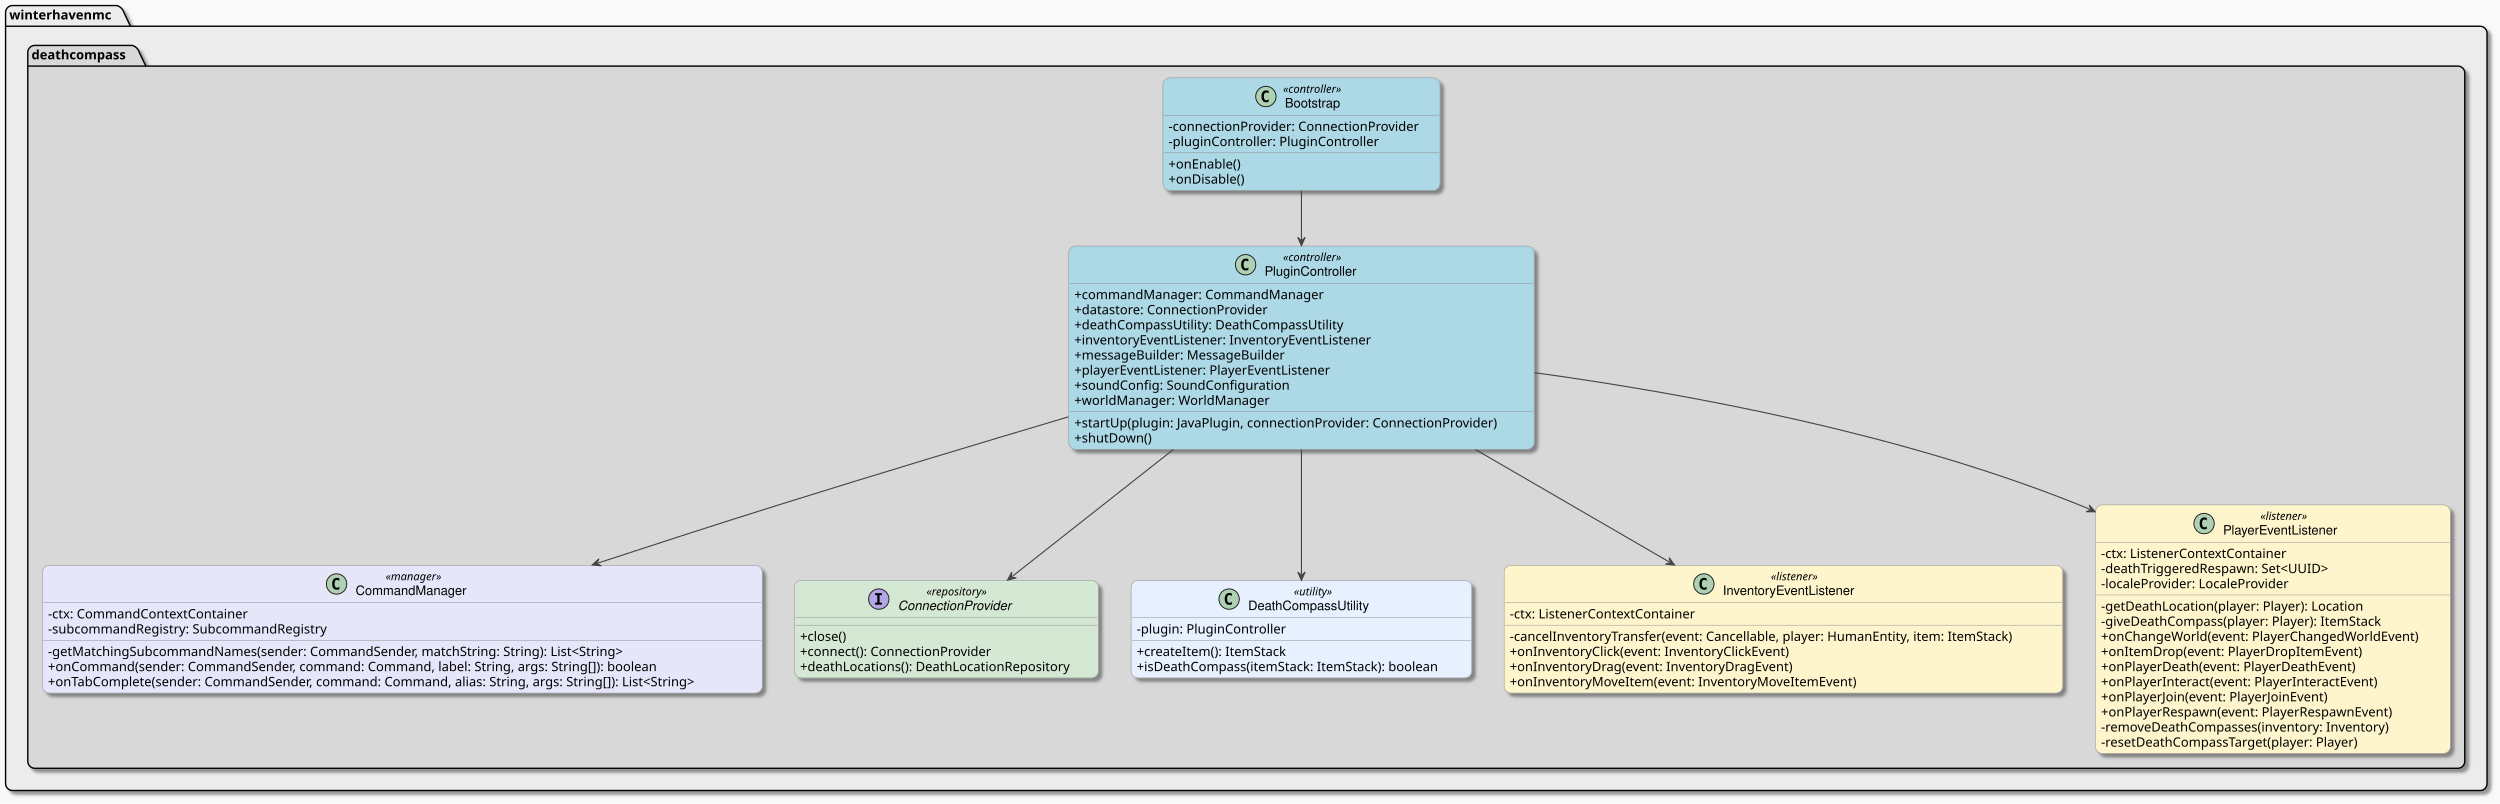
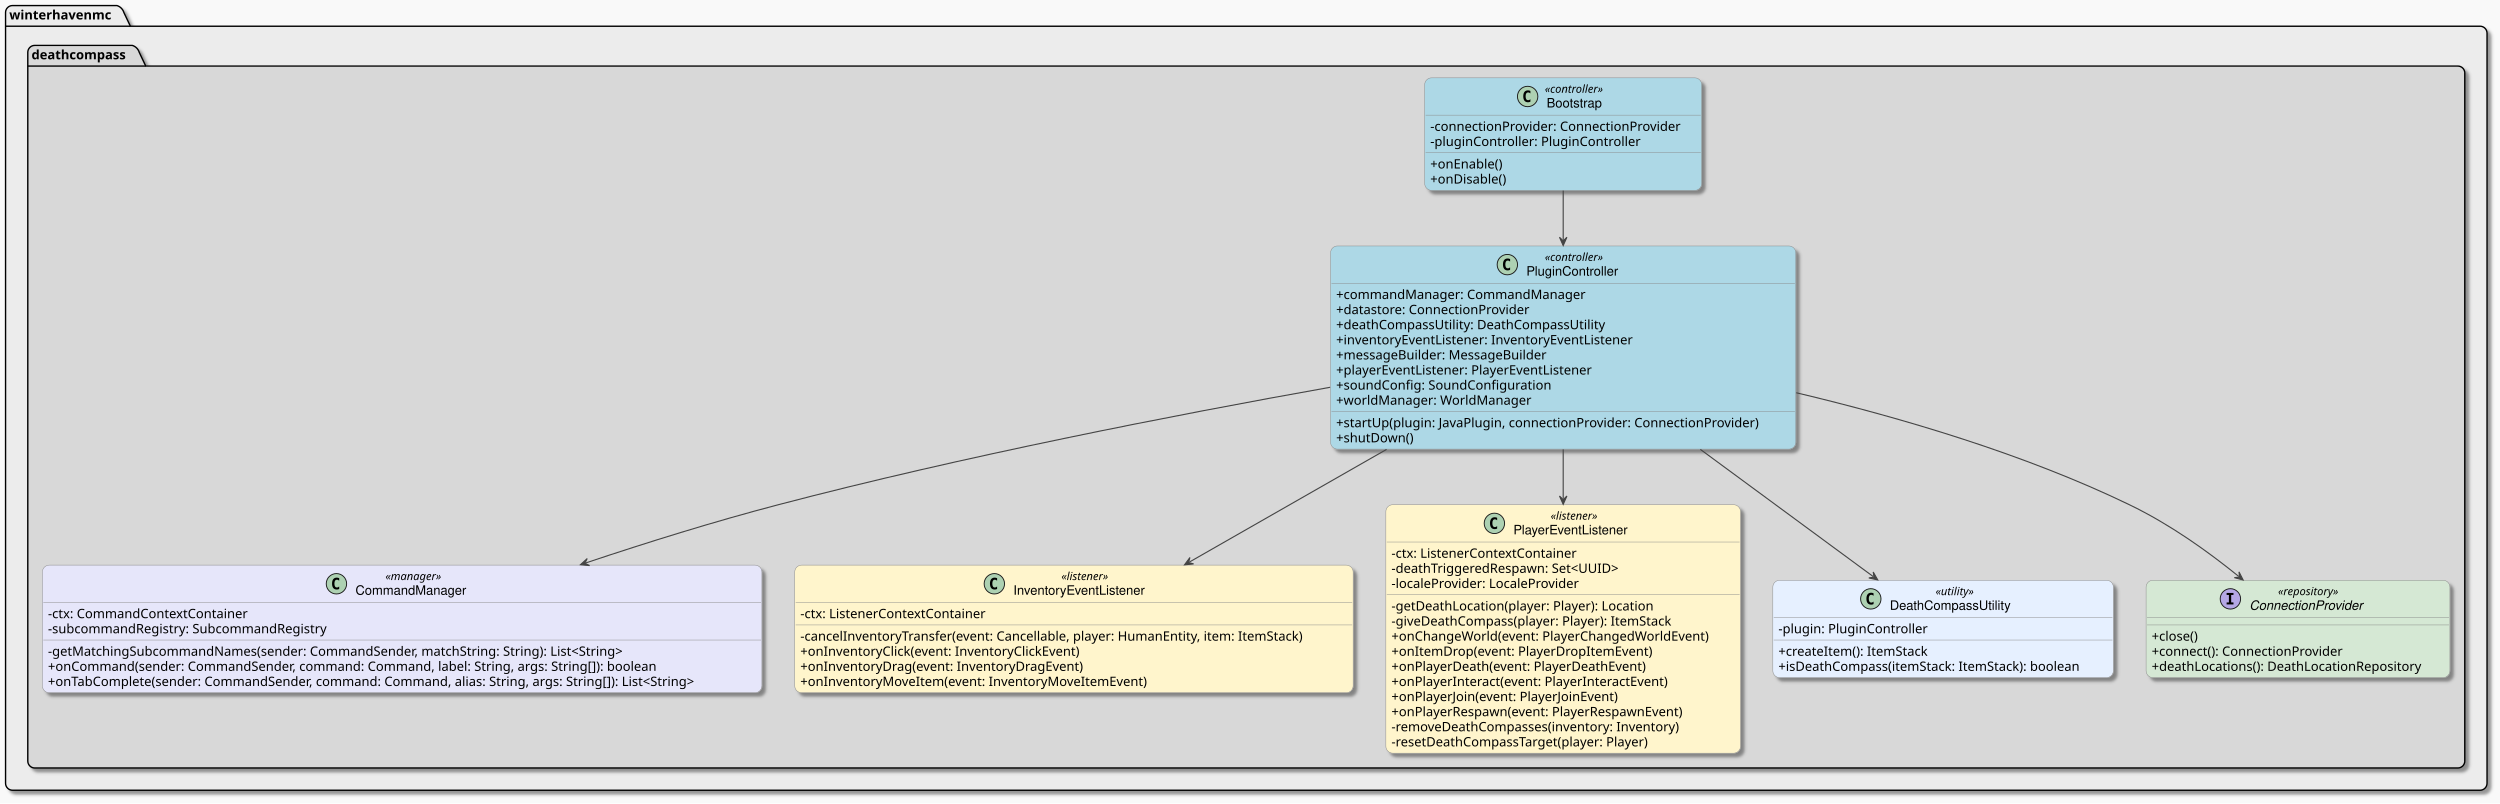
- <svg xmlns="http://www.w3.org/2000/svg" contentStyleType="text/css" data-diagram-type="CLASS" height="867px" preserveAspectRatio="none" style="width:2697px;height:867px;background:#F9F9F9;" version="1.1" viewBox="0 0 2697 867" width="2697px" zoomAndPan="magnify">
+ <svg xmlns="http://www.w3.org/2000/svg" contentStyleType="text/css" data-diagram-type="CLASS" height="867px" preserveAspectRatio="none" style="width:2698px;height:867px;background:#F9F9F9;" version="1.1" viewBox="0 0 2698 867" width="2698px" zoomAndPan="magnify">
  <defs>
-     <filter height="300%" id="fa012c4zbm37" width="300%" x="-1" y="-1">
+     <filter height="300%" id="f1sc9knee2tiqp" width="300%" x="-1" y="-1">
      <feGaussianBlur result="blurOut" stdDeviation="2" />
      <feColorMatrix in="blurOut" result="blurOut2" type="matrix" values="0 0 0 0 0 0 0 0 0 0 0 0 0 0 0 0 0 0 .4 0" />
      <feOffset dx="4" dy="4" in="blurOut2" result="blurOut3" />
      <feBlend in="SourceGraphic" in2="blurOut3" mode="normal" />
    </filter>
  </defs>
  <g>
-     <rect fill="#F9F9F9" height="867" style="stroke:none;stroke-width:1;" width="2697" x="0" y="0" />
+     <rect fill="#F9F9F9" height="867" style="stroke:none;stroke-width:1;" width="2698" x="0" y="0" />
    <g class="cluster" data-entity="winterhavenmc" data-source-line="26" data-uid="ent0002" id="cluster_winterhavenmc">
-       <path d="M13.5,6 L126.18,6 A11.25,11.25 0 0 1 133.68,13.5 L140.68,28.297 L2675.5,28.297 A7.5,7.5 0 0 1 2683,35.797 L2683,845.31 A7.5,7.5 0 0 1 2675.5,852.81 L13.5,852.81 A7.5,7.5 0 0 1 6,845.31 L6,13.5 A7.5,7.5 0 0 1 13.5,6" fill="#ECECEC" filter="url(#fa012c4zbm37)" style="stroke:#000000;stroke-width:1.5;" />
+       <path d="M13.5,6 L126.18,6 A11.25,11.25 0 0 1 133.68,13.5 L140.68,28.297 L2676.5,28.297 A7.5,7.5 0 0 1 2684,35.797 L2684,845.31 A7.5,7.5 0 0 1 2676.5,852.81 L13.5,852.81 A7.5,7.5 0 0 1 6,845.31 L6,13.5 A7.5,7.5 0 0 1 13.5,6" fill="#ECECEC" filter="url(#f1sc9knee2tiqp)" style="stroke:#000000;stroke-width:1.5;" />
      <line style="stroke:#000000;stroke-width:1.5;" x1="6" x2="140.68" y1="28.297" y2="28.297" />
      <text fill="#000000" font-family="sans-serif" font-size="14" font-weight="bold" lengthAdjust="spacing" textLength="121.68" x="10" y="20.995">winterhavenmc</text>
    </g>
    <g class="cluster" data-entity="deathcompass" data-source-line="27" data-uid="ent0003" id="cluster_deathcompass">
-       <path d="M37.5,49 L142.763,49 A11.25,11.25 0 0 1 150.263,56.5 L157.263,71.297 L2651.5,71.297 A7.5,7.5 0 0 1 2659,78.797 L2659,821.31 A7.5,7.5 0 0 1 2651.5,828.81 L37.5,828.81 A7.5,7.5 0 0 1 30,821.31 L30,56.5 A7.5,7.5 0 0 1 37.5,49" fill="#D8D8D8" filter="url(#fa012c4zbm37)" style="stroke:#000000;stroke-width:1.5;" />
+       <path d="M37.5,49 L142.763,49 A11.25,11.25 0 0 1 150.263,56.5 L157.263,71.297 L2652.5,71.297 A7.5,7.5 0 0 1 2660,78.797 L2660,821.31 A7.5,7.5 0 0 1 2652.5,828.81 L37.5,828.81 A7.5,7.5 0 0 1 30,821.31 L30,56.5 A7.5,7.5 0 0 1 37.5,49" fill="#D8D8D8" filter="url(#f1sc9knee2tiqp)" style="stroke:#000000;stroke-width:1.5;" />
      <line style="stroke:#000000;stroke-width:1.5;" x1="30" x2="157.263" y1="71.297" y2="71.297" />
      <text fill="#000000" font-family="sans-serif" font-size="14" font-weight="bold" lengthAdjust="spacing" textLength="114.263" x="34" y="63.995">deathcompass</text>
    </g>
    <g class="entity" data-entity="Bootstrap" data-source-line="30" data-uid="ent0004" id="entity_Bootstrap">
-       <rect fill="#ADD8E6" filter="url(#fa012c4zbm37)" height="121.453" rx="7.5" ry="7.5" style="stroke:#888888;stroke-width:0.5;" width="298.959" x="1254.52" y="84" />
-       <ellipse cx="1365.635" cy="104.133" fill="#ADD1B2" rx="11" ry="11" style="stroke:#181818;stroke-width:1;" />
-       <path d="M1368.603,109.773 Q1368.025,110.07 1367.385,110.211 Q1366.744,110.367 1366.041,110.367 Q1363.541,110.367 1362.213,108.727 Q1360.9,107.07 1360.9,103.945 Q1360.9,100.82 1362.213,99.164 Q1363.541,97.508 1366.041,97.508 Q1366.744,97.508 1367.385,97.664 Q1368.041,97.82 1368.603,98.117 L1368.603,100.836 Q1367.978,100.258 1367.385,99.992 Q1366.791,99.711 1366.166,99.711 Q1364.822,99.711 1364.135,100.789 Q1363.447,101.852 1363.447,103.945 Q1363.447,106.039 1364.135,107.117 Q1364.822,108.18 1366.166,108.18 Q1366.791,108.18 1367.385,107.914 Q1367.978,107.633 1368.603,107.055 L1368.603,109.773 Z " fill="#000000" />
-       <text fill="#000000" font-family="sans-serif" font-size="12" font-style="italic" lengthAdjust="spacing" textLength="72.193" x="1384.153" y="100.139">«controller»</text>
-       <text fill="#000000" font-family="'Helvetica'" font-size="14" lengthAdjust="spacing" textLength="68.23" x="1386.135" y="115.964">Bootstrap</text>
-       <line style="stroke:#888888;stroke-width:0.5;" x1="1255.52" x2="1552.479" y1="124.266" y2="124.266" />
-       <text fill="#000000" font-family="sans-serif" font-size="14" lengthAdjust="spacing" textLength="286.959" x="1260.52" y="141.261">-connectionProvider: ConnectionProvider</text>
-       <text fill="#000000" font-family="sans-serif" font-size="14" lengthAdjust="spacing" textLength="238.718" x="1260.52" y="157.558">-pluginController: PluginController</text>
-       <line style="stroke:#888888;stroke-width:0.5;" x1="1255.52" x2="1552.479" y1="164.859" y2="164.859" />
-       <text fill="#000000" font-family="sans-serif" font-size="14" lengthAdjust="spacing" textLength="87.78" x="1260.52" y="181.855">+onEnable()</text>
-       <text fill="#000000" font-family="sans-serif" font-size="14" lengthAdjust="spacing" textLength="92.025" x="1260.52" y="198.151">+onDisable()</text>
+       <rect fill="#ADD8E6" filter="url(#f1sc9knee2tiqp)" height="121.453" rx="7.5" ry="7.5" style="stroke:#888888;stroke-width:0.5;" width="298.959" x="1537.52" y="84" />
+       <ellipse cx="1648.635" cy="104.133" fill="#ADD1B2" rx="11" ry="11" style="stroke:#181818;stroke-width:1;" />
+       <path d="M1651.603,109.773 Q1651.025,110.07 1650.385,110.211 Q1649.744,110.367 1649.041,110.367 Q1646.541,110.367 1645.213,108.727 Q1643.9,107.07 1643.9,103.945 Q1643.9,100.82 1645.213,99.164 Q1646.541,97.508 1649.041,97.508 Q1649.744,97.508 1650.385,97.664 Q1651.041,97.82 1651.603,98.117 L1651.603,100.836 Q1650.978,100.258 1650.385,99.992 Q1649.791,99.711 1649.166,99.711 Q1647.822,99.711 1647.135,100.789 Q1646.447,101.852 1646.447,103.945 Q1646.447,106.039 1647.135,107.117 Q1647.822,108.18 1649.166,108.18 Q1649.791,108.18 1650.385,107.914 Q1650.978,107.633 1651.603,107.055 L1651.603,109.773 Z " fill="#000000" />
+       <text fill="#000000" font-family="sans-serif" font-size="12" font-style="italic" lengthAdjust="spacing" textLength="72.193" x="1667.153" y="100.139">«controller»</text>
+       <text fill="#000000" font-family="'Helvetica'" font-size="14" lengthAdjust="spacing" textLength="68.23" x="1669.135" y="115.964">Bootstrap</text>
+       <line style="stroke:#888888;stroke-width:0.5;" x1="1538.52" x2="1835.479" y1="124.266" y2="124.266" />
+       <text fill="#000000" font-family="sans-serif" font-size="14" lengthAdjust="spacing" textLength="286.959" x="1543.52" y="141.261">-connectionProvider: ConnectionProvider</text>
+       <text fill="#000000" font-family="sans-serif" font-size="14" lengthAdjust="spacing" textLength="238.718" x="1543.52" y="157.558">-pluginController: PluginController</text>
+       <line style="stroke:#888888;stroke-width:0.5;" x1="1538.52" x2="1835.479" y1="164.859" y2="164.859" />
+       <text fill="#000000" font-family="sans-serif" font-size="14" lengthAdjust="spacing" textLength="87.78" x="1543.52" y="181.855">+onEnable()</text>
+       <text fill="#000000" font-family="sans-serif" font-size="14" lengthAdjust="spacing" textLength="92.025" x="1543.52" y="198.151">+onDisable()</text>
    </g>
    <g class="entity" data-entity="PluginController" data-source-line="37" data-uid="ent0005" id="entity_PluginController">
-       <rect fill="#ADD8E6" filter="url(#fa012c4zbm37)" height="219.234" rx="7.5" ry="7.5" style="stroke:#888888;stroke-width:0.5;" width="502.096" x="1152.95" y="265.45" />
-       <ellipse cx="1343.734" cy="285.583" fill="#ADD1B2" rx="11" ry="11" style="stroke:#181818;stroke-width:1;" />
-       <path d="M1346.703,291.223 Q1346.125,291.52 1345.484,291.661 Q1344.844,291.817 1344.14,291.817 Q1341.64,291.817 1340.312,290.177 Q1339,288.52 1339,285.395 Q1339,282.27 1340.312,280.614 Q1341.64,278.958 1344.14,278.958 Q1344.844,278.958 1345.484,279.114 Q1346.14,279.27 1346.703,279.567 L1346.703,282.286 Q1346.078,281.708 1345.484,281.442 Q1344.89,281.161 1344.265,281.161 Q1342.922,281.161 1342.234,282.239 Q1341.547,283.302 1341.547,285.395 Q1341.547,287.489 1342.234,288.567 Q1342.922,289.63 1344.265,289.63 Q1344.89,289.63 1345.484,289.364 Q1346.078,289.083 1346.703,288.505 L1346.703,291.223 Z " fill="#000000" />
-       <text fill="#000000" font-family="sans-serif" font-size="12" font-style="italic" lengthAdjust="spacing" textLength="72.193" x="1384.151" y="281.589">«controller»</text>
-       <text fill="#000000" font-family="'Helvetica'" font-size="14" lengthAdjust="spacing" textLength="112.027" x="1364.234" y="297.414">PluginController</text>
-       <line style="stroke:#888888;stroke-width:0.5;" x1="1153.95" x2="1654.046" y1="305.716" y2="305.716" />
-       <text fill="#000000" font-family="sans-serif" font-size="14" lengthAdjust="spacing" textLength="285.462" x="1158.95" y="322.711">+commandManager: CommandManager</text>
-       <text fill="#000000" font-family="sans-serif" font-size="14" lengthAdjust="spacing" textLength="225.559" x="1158.95" y="339.008">+datastore: ConnectionProvider</text>
-       <text fill="#000000" font-family="sans-serif" font-size="14" lengthAdjust="spacing" textLength="314.098" x="1158.95" y="355.305">+deathCompassUtility: DeathCompassUtility</text>
-       <text fill="#000000" font-family="sans-serif" font-size="14" lengthAdjust="spacing" textLength="347.266" x="1158.95" y="371.601">+inventoryEventListener: InventoryEventListener</text>
-       <text fill="#000000" font-family="sans-serif" font-size="14" lengthAdjust="spacing" textLength="244.2" x="1158.95" y="387.898">+messageBuilder: MessageBuilder</text>
-       <text fill="#000000" font-family="sans-serif" font-size="14" lengthAdjust="spacing" textLength="301.342" x="1158.95" y="404.195">+playerEventListener: PlayerEventListener</text>
-       <text fill="#000000" font-family="sans-serif" font-size="14" lengthAdjust="spacing" textLength="247.338" x="1158.95" y="420.492">+soundConfig: SoundConfiguration</text>
-       <text fill="#000000" font-family="sans-serif" font-size="14" lengthAdjust="spacing" textLength="223.118" x="1158.95" y="436.789">+worldManager: WorldManager</text>
-       <line style="stroke:#888888;stroke-width:0.5;" x1="1153.95" x2="1654.046" y1="444.091" y2="444.091" />
-       <text fill="#000000" font-family="sans-serif" font-size="14" lengthAdjust="spacing" textLength="490.096" x="1158.95" y="461.086">+startUp(plugin: JavaPlugin, connectionProvider: ConnectionProvider)</text>
-       <text fill="#000000" font-family="sans-serif" font-size="14" lengthAdjust="spacing" textLength="92.853" x="1158.95" y="477.383">+shutDown()</text>
+       <rect fill="#ADD8E6" filter="url(#f1sc9knee2tiqp)" height="219.234" rx="7.5" ry="7.5" style="stroke:#888888;stroke-width:0.5;" width="502.096" x="1435.95" y="265.45" />
+       <ellipse cx="1626.734" cy="285.583" fill="#ADD1B2" rx="11" ry="11" style="stroke:#181818;stroke-width:1;" />
+       <path d="M1629.703,291.223 Q1629.125,291.52 1628.484,291.661 Q1627.844,291.817 1627.14,291.817 Q1624.64,291.817 1623.312,290.177 Q1622,288.52 1622,285.395 Q1622,282.27 1623.312,280.614 Q1624.64,278.958 1627.14,278.958 Q1627.844,278.958 1628.484,279.114 Q1629.14,279.27 1629.703,279.567 L1629.703,282.286 Q1629.078,281.708 1628.484,281.442 Q1627.89,281.161 1627.265,281.161 Q1625.922,281.161 1625.234,282.239 Q1624.547,283.302 1624.547,285.395 Q1624.547,287.489 1625.234,288.567 Q1625.922,289.63 1627.265,289.63 Q1627.89,289.63 1628.484,289.364 Q1629.078,289.083 1629.703,288.505 L1629.703,291.223 Z " fill="#000000" />
+       <text fill="#000000" font-family="sans-serif" font-size="12" font-style="italic" lengthAdjust="spacing" textLength="72.193" x="1667.151" y="281.589">«controller»</text>
+       <text fill="#000000" font-family="'Helvetica'" font-size="14" lengthAdjust="spacing" textLength="112.027" x="1647.234" y="297.414">PluginController</text>
+       <line style="stroke:#888888;stroke-width:0.5;" x1="1436.95" x2="1937.046" y1="305.716" y2="305.716" />
+       <text fill="#000000" font-family="sans-serif" font-size="14" lengthAdjust="spacing" textLength="285.462" x="1441.95" y="322.711">+commandManager: CommandManager</text>
+       <text fill="#000000" font-family="sans-serif" font-size="14" lengthAdjust="spacing" textLength="225.559" x="1441.95" y="339.008">+datastore: ConnectionProvider</text>
+       <text fill="#000000" font-family="sans-serif" font-size="14" lengthAdjust="spacing" textLength="314.098" x="1441.95" y="355.305">+deathCompassUtility: DeathCompassUtility</text>
+       <text fill="#000000" font-family="sans-serif" font-size="14" lengthAdjust="spacing" textLength="347.266" x="1441.95" y="371.601">+inventoryEventListener: InventoryEventListener</text>
+       <text fill="#000000" font-family="sans-serif" font-size="14" lengthAdjust="spacing" textLength="244.2" x="1441.95" y="387.898">+messageBuilder: MessageBuilder</text>
+       <text fill="#000000" font-family="sans-serif" font-size="14" lengthAdjust="spacing" textLength="301.342" x="1441.95" y="404.195">+playerEventListener: PlayerEventListener</text>
+       <text fill="#000000" font-family="sans-serif" font-size="14" lengthAdjust="spacing" textLength="247.338" x="1441.95" y="420.492">+soundConfig: SoundConfiguration</text>
+       <text fill="#000000" font-family="sans-serif" font-size="14" lengthAdjust="spacing" textLength="223.118" x="1441.95" y="436.789">+worldManager: WorldManager</text>
+       <line style="stroke:#888888;stroke-width:0.5;" x1="1436.95" x2="1937.046" y1="444.091" y2="444.091" />
+       <text fill="#000000" font-family="sans-serif" font-size="14" lengthAdjust="spacing" textLength="490.096" x="1441.95" y="461.086">+startUp(plugin: JavaPlugin, connectionProvider: ConnectionProvider)</text>
+       <text fill="#000000" font-family="sans-serif" font-size="14" lengthAdjust="spacing" textLength="92.853" x="1441.95" y="477.383">+shutDown()</text>
    </g>
    <g class="entity" data-entity="CommandManager" data-source-line="51" data-uid="ent0006" id="entity_CommandManager">
-       <rect fill="#E6E6FA" filter="url(#fa012c4zbm37)" height="137.75" rx="7.5" ry="7.5" style="stroke:#888888;stroke-width:0.5;" width="776.518" x="45.74" y="609.87" />
+       <rect fill="#E6E6FA" filter="url(#f1sc9knee2tiqp)" height="137.75" rx="7.5" ry="7.5" style="stroke:#888888;stroke-width:0.5;" width="776.518" x="45.74" y="609.87" />
      <ellipse cx="363.088" cy="630.003" fill="#ADD1B2" rx="11" ry="11" style="stroke:#181818;stroke-width:1;" />
      <path d="M366.057,635.643 Q365.479,635.94 364.838,636.081 Q364.197,636.237 363.494,636.237 Q360.994,636.237 359.666,634.597 Q358.354,632.94 358.354,629.815 Q358.354,626.69 359.666,625.034 Q360.994,623.378 363.494,623.378 Q364.197,623.378 364.838,623.534 Q365.494,623.69 366.057,623.987 L366.057,626.706 Q365.432,626.128 364.838,625.862 Q364.244,625.581 363.619,625.581 Q362.276,625.581 361.588,626.659 Q360.901,627.722 360.901,629.815 Q360.901,631.909 361.588,632.987 Q362.276,634.05 363.619,634.05 Q364.244,634.05 364.838,633.784 Q365.432,633.503 366.057,632.925 L366.057,635.643 Z " fill="#000000" />
      <text fill="#000000" font-family="sans-serif" font-size="12" font-style="italic" lengthAdjust="spacing" textLength="68.619" x="415.939" y="626.009">«manager»</text>
      <text fill="#000000" font-family="'Helvetica'" font-size="14" lengthAdjust="spacing" textLength="133.321" x="383.588" y="641.834">CommandManager</text>
      <line style="stroke:#888888;stroke-width:0.5;" x1="46.74" x2="821.258" y1="650.136" y2="650.136" />
      <text fill="#000000" font-family="sans-serif" font-size="14" lengthAdjust="spacing" textLength="231.15" x="51.74" y="667.131">-ctx: CommandContextContainer</text>
      <text fill="#000000" font-family="sans-serif" font-size="14" lengthAdjust="spacing" textLength="321.556" x="51.74" y="683.428">-subcommandRegistry: SubcommandRegistry</text>
      <line style="stroke:#888888;stroke-width:0.5;" x1="46.74" x2="821.258" y1="690.729" y2="690.729" />
      <text fill="#000000" font-family="sans-serif" font-size="14" lengthAdjust="spacing" textLength="672.027" x="51.74" y="707.725">-getMatchingSubcommandNames(sender: CommandSender, matchString: String): List&lt;String&gt;</text>
      <text fill="#000000" font-family="sans-serif" font-size="14" lengthAdjust="spacing" textLength="710.869" x="51.74" y="724.021">+onCommand(sender: CommandSender, command: Command, label: String, args: String[]): boolean</text>
      <text fill="#000000" font-family="sans-serif" font-size="14" lengthAdjust="spacing" textLength="764.518" x="51.74" y="740.318">+onTabComplete(sender: CommandSender, command: Command, alias: String, args: String[]): List&lt;String&gt;</text>
    </g>
-     <g class="entity" data-entity="ConnectionProvider" data-source-line="60" data-uid="ent0007" id="entity_ConnectionProvider">
-       <rect fill="#D5E8D4" filter="url(#fa012c4zbm37)" height="105.156" rx="7.5" ry="7.5" style="stroke:#888888;stroke-width:0.5;" width="327.882" x="857.06" y="626.17" />
-       <ellipse cx="948.046" cy="646.303" fill="#B4A7E5" rx="11" ry="11" style="stroke:#181818;stroke-width:1;" />
-       <path d="M943.968,642.068 L943.968,639.912 L951.359,639.912 L951.359,642.068 L948.89,642.068 L948.89,650.147 L951.359,650.147 L951.359,652.303 L943.968,652.303 L943.968,650.147 L946.437,650.147 L946.437,642.068 L943.968,642.068 Z " fill="#000000" />
-       <text fill="#000000" font-family="sans-serif" font-size="12" font-style="italic" lengthAdjust="spacing" textLength="75.627" x="999.437" y="642.309">«repository»</text>
-       <text fill="#000000" font-family="'Helvetica'" font-size="14" font-style="italic" lengthAdjust="spacing" textLength="137.409" x="968.546" y="658.134">ConnectionProvider</text>
-       <line style="stroke:#888888;stroke-width:0.5;" x1="858.06" x2="1183.942" y1="666.436" y2="666.436" />
-       <line style="stroke:#888888;stroke-width:0.5;" x1="858.06" x2="1183.942" y1="674.436" y2="674.436" />
-       <text fill="#000000" font-family="sans-serif" font-size="14" lengthAdjust="spacing" textLength="58.714" x="863.06" y="691.431">+close()</text>
-       <text fill="#000000" font-family="sans-serif" font-size="14" lengthAdjust="spacing" textLength="225.039" x="863.06" y="707.728">+connect(): ConnectionProvider</text>
-       <text fill="#000000" font-family="sans-serif" font-size="14" lengthAdjust="spacing" textLength="315.882" x="863.06" y="724.024">+deathLocations(): DeathLocationRepository</text>
+     <g class="entity" data-entity="InventoryEventListener" data-source-line="60" data-uid="ent0007" id="entity_InventoryEventListener">
+       <rect fill="#FFF5CC" filter="url(#f1sc9knee2tiqp)" height="137.75" rx="7.5" ry="7.5" style="stroke:#888888;stroke-width:0.5;" width="602.639" x="857.68" y="609.87" />
+       <ellipse cx="1073.098" cy="630.003" fill="#ADD1B2" rx="11" ry="11" style="stroke:#181818;stroke-width:1;" />
+       <path d="M1076.066,635.643 Q1075.488,635.94 1074.848,636.081 Q1074.207,636.237 1073.504,636.237 Q1071.004,636.237 1069.676,634.597 Q1068.363,632.94 1068.363,629.815 Q1068.363,626.69 1069.676,625.034 Q1071.004,623.378 1073.504,623.378 Q1074.207,623.378 1074.848,623.534 Q1075.504,623.69 1076.066,623.987 L1076.066,626.706 Q1075.441,626.128 1074.848,625.862 Q1074.254,625.581 1073.629,625.581 Q1072.285,625.581 1071.598,626.659 Q1070.91,627.722 1070.91,629.815 Q1070.91,631.909 1071.598,632.987 Q1072.285,634.05 1073.629,634.05 Q1074.254,634.05 1074.848,633.784 Q1075.441,633.503 1076.066,632.925 L1076.066,635.643 Z " fill="#000000" />
+       <text fill="#000000" font-family="sans-serif" font-size="12" font-style="italic" lengthAdjust="spacing" textLength="59.613" x="1145.443" y="626.009">«listener»</text>
+       <text fill="#000000" font-family="'Helvetica'" font-size="14" lengthAdjust="spacing" textLength="163.304" x="1093.598" y="641.834">InventoryEventListener</text>
+       <line style="stroke:#888888;stroke-width:0.5;" x1="858.68" x2="1459.319" y1="650.136" y2="650.136" />
+       <text fill="#000000" font-family="sans-serif" font-size="14" lengthAdjust="spacing" textLength="215.523" x="863.68" y="667.131">-ctx: ListenerContextContainer</text>
+       <line style="stroke:#888888;stroke-width:0.5;" x1="858.68" x2="1459.319" y1="674.433" y2="674.433" />
+       <text fill="#000000" font-family="sans-serif" font-size="14" lengthAdjust="spacing" textLength="590.639" x="863.68" y="691.428">-cancelInventoryTransfer(event: Cancellable, player: HumanEntity, item: ItemStack)</text>
+       <text fill="#000000" font-family="sans-serif" font-size="14" lengthAdjust="spacing" textLength="329.697" x="863.68" y="707.725">+onInventoryClick(event: InventoryClickEvent)</text>
+       <text fill="#000000" font-family="sans-serif" font-size="14" lengthAdjust="spacing" textLength="330.982" x="863.68" y="724.021">+onInventoryDrag(event: InventoryDragEvent)</text>
+       <text fill="#000000" font-family="sans-serif" font-size="14" lengthAdjust="spacing" textLength="401.803" x="863.68" y="740.318">+onInventoryMoveItem(event: InventoryMoveItemEvent)</text>
    </g>
-     <g class="entity" data-entity="DeathCompassUtility" data-source-line="67" data-uid="ent0008" id="entity_DeathCompassUtility">
-       <rect fill="#E6F0FF" filter="url(#fa012c4zbm37)" height="105.156" rx="7.5" ry="7.5" style="stroke:#888888;stroke-width:0.5;" width="367.53" x="1220.23" y="626.17" />
-       <ellipse cx="1325.972" cy="646.303" fill="#ADD1B2" rx="11" ry="11" style="stroke:#181818;stroke-width:1;" />
-       <path d="M1328.94,651.943 Q1328.362,652.24 1327.722,652.381 Q1327.081,652.537 1326.378,652.537 Q1323.878,652.537 1322.55,650.897 Q1321.237,649.24 1321.237,646.115 Q1321.237,642.99 1322.55,641.334 Q1323.878,639.678 1326.378,639.678 Q1327.081,639.678 1327.722,639.834 Q1328.378,639.99 1328.94,640.287 L1328.94,643.006 Q1328.315,642.428 1327.722,642.162 Q1327.128,641.881 1326.503,641.881 Q1325.159,641.881 1324.472,642.959 Q1323.784,644.022 1323.784,646.115 Q1323.784,648.209 1324.472,649.287 Q1325.159,650.35 1326.503,650.35 Q1327.128,650.35 1327.722,650.084 Q1328.315,649.803 1328.94,649.225 L1328.94,651.943 Z " fill="#000000" />
-       <text fill="#000000" font-family="sans-serif" font-size="12" font-style="italic" lengthAdjust="spacing" textLength="48.803" x="1395.844" y="642.309">«utility»</text>
-       <text fill="#000000" font-family="'Helvetica'" font-size="14" lengthAdjust="spacing" textLength="147.547" x="1346.472" y="658.134">DeathCompassUtility</text>
-       <line style="stroke:#888888;stroke-width:0.5;" x1="1221.23" x2="1586.76" y1="666.436" y2="666.436" />
-       <text fill="#000000" font-family="sans-serif" font-size="14" lengthAdjust="spacing" textLength="169.545" x="1226.23" y="683.431">-plugin: PluginController</text>
-       <line style="stroke:#888888;stroke-width:0.5;" x1="1221.23" x2="1586.76" y1="690.732" y2="690.732" />
-       <text fill="#000000" font-family="sans-serif" font-size="14" lengthAdjust="spacing" textLength="179.067" x="1226.23" y="707.728">+createItem(): ItemStack</text>
-       <text fill="#000000" font-family="sans-serif" font-size="14" lengthAdjust="spacing" textLength="355.53" x="1226.23" y="724.024">+isDeathCompass(itemStack: ItemStack): boolean</text>
+     <g class="entity" data-entity="PlayerEventListener" data-source-line="68" data-uid="ent0008" id="entity_PlayerEventListener">
+       <rect fill="#FFF5CC" filter="url(#f1sc9knee2tiqp)" height="268.125" rx="7.5" ry="7.5" style="stroke:#888888;stroke-width:0.5;" width="382.774" x="1495.61" y="544.69" />
+       <ellipse cx="1612.747" cy="564.823" fill="#ADD1B2" rx="11" ry="11" style="stroke:#181818;stroke-width:1;" />
+       <path d="M1615.716,570.463 Q1615.138,570.76 1614.497,570.901 Q1613.857,571.057 1613.153,571.057 Q1610.653,571.057 1609.325,569.417 Q1608.013,567.76 1608.013,564.635 Q1608.013,561.51 1609.325,559.854 Q1610.653,558.198 1613.153,558.198 Q1613.857,558.198 1614.497,558.354 Q1615.153,558.51 1615.716,558.807 L1615.716,561.526 Q1615.091,560.948 1614.497,560.682 Q1613.903,560.401 1613.278,560.401 Q1611.935,560.401 1611.247,561.479 Q1610.56,562.542 1610.56,564.635 Q1610.56,566.729 1611.247,567.807 Q1611.935,568.87 1613.278,568.87 Q1613.903,568.87 1614.497,568.604 Q1615.091,568.323 1615.716,567.745 L1615.716,570.463 Z " fill="#000000" />
+       <text fill="#000000" font-family="sans-serif" font-size="12" font-style="italic" lengthAdjust="spacing" textLength="59.613" x="1673.441" y="560.829">«listener»</text>
+       <text fill="#000000" font-family="'Helvetica'" font-size="14" lengthAdjust="spacing" textLength="140" x="1633.247" y="576.654">PlayerEventListener</text>
+       <line style="stroke:#888888;stroke-width:0.5;" x1="1496.61" x2="1877.384" y1="584.956" y2="584.956" />
+       <text fill="#000000" font-family="sans-serif" font-size="14" lengthAdjust="spacing" textLength="215.523" x="1501.61" y="601.951">-ctx: ListenerContextContainer</text>
+       <text fill="#000000" font-family="sans-serif" font-size="14" lengthAdjust="spacing" textLength="267.777" x="1501.61" y="618.248">-deathTriggeredRespawn: Set&lt;UUID&gt;</text>
+       <text fill="#000000" font-family="sans-serif" font-size="14" lengthAdjust="spacing" textLength="216.986" x="1501.61" y="634.544">-localeProvider: LocaleProvider</text>
+       <line style="stroke:#888888;stroke-width:0.5;" x1="1496.61" x2="1877.384" y1="641.846" y2="641.846" />
+       <text fill="#000000" font-family="sans-serif" font-size="14" lengthAdjust="spacing" textLength="306.127" x="1501.61" y="658.841">-getDeathLocation(player: Player): Location</text>
+       <text fill="#000000" font-family="sans-serif" font-size="14" lengthAdjust="spacing" textLength="328.556" x="1501.61" y="675.138">-giveDeathCompass(player: Player): ItemStack</text>
+       <text fill="#000000" font-family="sans-serif" font-size="14" lengthAdjust="spacing" textLength="370.774" x="1501.61" y="691.435">+onChangeWorld(event: PlayerChangedWorldEvent)</text>
+       <text fill="#000000" font-family="sans-serif" font-size="14" lengthAdjust="spacing" textLength="304.521" x="1501.61" y="707.732">+onItemDrop(event: PlayerDropItemEvent)</text>
+       <text fill="#000000" font-family="sans-serif" font-size="14" lengthAdjust="spacing" textLength="301.041" x="1501.61" y="724.029">+onPlayerDeath(event: PlayerDeathEvent)</text>
+       <text fill="#000000" font-family="sans-serif" font-size="14" lengthAdjust="spacing" textLength="325.623" x="1501.61" y="740.326">+onPlayerInteract(event: PlayerInteractEvent)</text>
+       <text fill="#000000" font-family="sans-serif" font-size="14" lengthAdjust="spacing" textLength="267.285" x="1501.61" y="756.623">+onPlayerJoin(event: PlayerJoinEvent)</text>
+       <text fill="#000000" font-family="sans-serif" font-size="14" lengthAdjust="spacing" textLength="343.219" x="1501.61" y="772.919">+onPlayerRespawn(event: PlayerRespawnEvent)</text>
+       <text fill="#000000" font-family="sans-serif" font-size="14" lengthAdjust="spacing" textLength="334.387" x="1501.61" y="789.216">-removeDeathCompasses(inventory: Inventory)</text>
+       <text fill="#000000" font-family="sans-serif" font-size="14" lengthAdjust="spacing" textLength="300.727" x="1501.61" y="805.513">-resetDeathCompassTarget(player: Player)</text>
    </g>
-     <g class="entity" data-entity="InventoryEventListener" data-source-line="74" data-uid="ent0009" id="entity_InventoryEventListener">
-       <rect fill="#FFF5CC" filter="url(#fa012c4zbm37)" height="137.75" rx="7.5" ry="7.5" style="stroke:#888888;stroke-width:0.5;" width="602.639" x="1622.68" y="609.87" />
-       <ellipse cx="1838.098" cy="630.003" fill="#ADD1B2" rx="11" ry="11" style="stroke:#181818;stroke-width:1;" />
-       <path d="M1841.066,635.643 Q1840.488,635.94 1839.848,636.081 Q1839.207,636.237 1838.504,636.237 Q1836.004,636.237 1834.676,634.597 Q1833.363,632.94 1833.363,629.815 Q1833.363,626.69 1834.676,625.034 Q1836.004,623.378 1838.504,623.378 Q1839.207,623.378 1839.848,623.534 Q1840.504,623.69 1841.066,623.987 L1841.066,626.706 Q1840.441,626.128 1839.848,625.862 Q1839.254,625.581 1838.629,625.581 Q1837.285,625.581 1836.598,626.659 Q1835.91,627.722 1835.91,629.815 Q1835.91,631.909 1836.598,632.987 Q1837.285,634.05 1838.629,634.05 Q1839.254,634.05 1839.848,633.784 Q1840.441,633.503 1841.066,632.925 L1841.066,635.643 Z " fill="#000000" />
-       <text fill="#000000" font-family="sans-serif" font-size="12" font-style="italic" lengthAdjust="spacing" textLength="59.613" x="1910.443" y="626.009">«listener»</text>
-       <text fill="#000000" font-family="'Helvetica'" font-size="14" lengthAdjust="spacing" textLength="163.304" x="1858.598" y="641.834">InventoryEventListener</text>
-       <line style="stroke:#888888;stroke-width:0.5;" x1="1623.68" x2="2224.319" y1="650.136" y2="650.136" />
-       <text fill="#000000" font-family="sans-serif" font-size="14" lengthAdjust="spacing" textLength="215.523" x="1628.68" y="667.131">-ctx: ListenerContextContainer</text>
-       <line style="stroke:#888888;stroke-width:0.5;" x1="1623.68" x2="2224.319" y1="674.433" y2="674.433" />
-       <text fill="#000000" font-family="sans-serif" font-size="14" lengthAdjust="spacing" textLength="590.639" x="1628.68" y="691.428">-cancelInventoryTransfer(event: Cancellable, player: HumanEntity, item: ItemStack)</text>
-       <text fill="#000000" font-family="sans-serif" font-size="14" lengthAdjust="spacing" textLength="329.697" x="1628.68" y="707.725">+onInventoryClick(event: InventoryClickEvent)</text>
-       <text fill="#000000" font-family="sans-serif" font-size="14" lengthAdjust="spacing" textLength="330.982" x="1628.68" y="724.021">+onInventoryDrag(event: InventoryDragEvent)</text>
-       <text fill="#000000" font-family="sans-serif" font-size="14" lengthAdjust="spacing" textLength="401.803" x="1628.68" y="740.318">+onInventoryMoveItem(event: InventoryMoveItemEvent)</text>
+     <g class="entity" data-entity="DeathCompassUtility" data-source-line="85" data-uid="ent0009" id="entity_DeathCompassUtility">
+       <rect fill="#E6F0FF" filter="url(#f1sc9knee2tiqp)" height="105.156" rx="7.5" ry="7.5" style="stroke:#888888;stroke-width:0.5;" width="367.53" x="1913.23" y="626.17" />
+       <ellipse cx="2018.972" cy="646.303" fill="#ADD1B2" rx="11" ry="11" style="stroke:#181818;stroke-width:1;" />
+       <path d="M2021.94,651.943 Q2021.362,652.24 2020.722,652.381 Q2020.081,652.537 2019.378,652.537 Q2016.878,652.537 2015.55,650.897 Q2014.237,649.24 2014.237,646.115 Q2014.237,642.99 2015.55,641.334 Q2016.878,639.678 2019.378,639.678 Q2020.081,639.678 2020.722,639.834 Q2021.378,639.99 2021.94,640.287 L2021.94,643.006 Q2021.315,642.428 2020.722,642.162 Q2020.128,641.881 2019.503,641.881 Q2018.159,641.881 2017.472,642.959 Q2016.784,644.022 2016.784,646.115 Q2016.784,648.209 2017.472,649.287 Q2018.159,650.35 2019.503,650.35 Q2020.128,650.35 2020.722,650.084 Q2021.315,649.803 2021.94,649.225 L2021.94,651.943 Z " fill="#000000" />
+       <text fill="#000000" font-family="sans-serif" font-size="12" font-style="italic" lengthAdjust="spacing" textLength="48.803" x="2088.844" y="642.309">«utility»</text>
+       <text fill="#000000" font-family="'Helvetica'" font-size="14" lengthAdjust="spacing" textLength="147.547" x="2039.472" y="658.134">DeathCompassUtility</text>
+       <line style="stroke:#888888;stroke-width:0.5;" x1="1914.23" x2="2279.76" y1="666.436" y2="666.436" />
+       <text fill="#000000" font-family="sans-serif" font-size="14" lengthAdjust="spacing" textLength="169.545" x="1919.23" y="683.431">-plugin: PluginController</text>
+       <line style="stroke:#888888;stroke-width:0.5;" x1="1914.23" x2="2279.76" y1="690.732" y2="690.732" />
+       <text fill="#000000" font-family="sans-serif" font-size="14" lengthAdjust="spacing" textLength="179.067" x="1919.23" y="707.728">+createItem(): ItemStack</text>
+       <text fill="#000000" font-family="sans-serif" font-size="14" lengthAdjust="spacing" textLength="355.53" x="1919.23" y="724.024">+isDeathCompass(itemStack: ItemStack): boolean</text>
    </g>
-     <g class="entity" data-entity="PlayerEventListener" data-source-line="82" data-uid="ent0010" id="entity_PlayerEventListener">
-       <rect fill="#FFF5CC" filter="url(#fa012c4zbm37)" height="268.125" rx="7.5" ry="7.5" style="stroke:#888888;stroke-width:0.5;" width="382.774" x="2260.61" y="544.69" />
-       <ellipse cx="2377.747" cy="564.823" fill="#ADD1B2" rx="11" ry="11" style="stroke:#181818;stroke-width:1;" />
-       <path d="M2380.716,570.463 Q2380.138,570.76 2379.497,570.901 Q2378.857,571.057 2378.153,571.057 Q2375.653,571.057 2374.325,569.417 Q2373.013,567.76 2373.013,564.635 Q2373.013,561.51 2374.325,559.854 Q2375.653,558.198 2378.153,558.198 Q2378.857,558.198 2379.497,558.354 Q2380.153,558.51 2380.716,558.807 L2380.716,561.526 Q2380.091,560.948 2379.497,560.682 Q2378.903,560.401 2378.278,560.401 Q2376.935,560.401 2376.247,561.479 Q2375.56,562.542 2375.56,564.635 Q2375.56,566.729 2376.247,567.807 Q2376.935,568.87 2378.278,568.87 Q2378.903,568.87 2379.497,568.604 Q2380.091,568.323 2380.716,567.745 L2380.716,570.463 Z " fill="#000000" />
-       <text fill="#000000" font-family="sans-serif" font-size="12" font-style="italic" lengthAdjust="spacing" textLength="59.613" x="2438.441" y="560.829">«listener»</text>
-       <text fill="#000000" font-family="'Helvetica'" font-size="14" lengthAdjust="spacing" textLength="140" x="2398.247" y="576.654">PlayerEventListener</text>
-       <line style="stroke:#888888;stroke-width:0.5;" x1="2261.61" x2="2642.384" y1="584.956" y2="584.956" />
-       <text fill="#000000" font-family="sans-serif" font-size="14" lengthAdjust="spacing" textLength="215.523" x="2266.61" y="601.951">-ctx: ListenerContextContainer</text>
-       <text fill="#000000" font-family="sans-serif" font-size="14" lengthAdjust="spacing" textLength="267.777" x="2266.61" y="618.248">-deathTriggeredRespawn: Set&lt;UUID&gt;</text>
-       <text fill="#000000" font-family="sans-serif" font-size="14" lengthAdjust="spacing" textLength="216.986" x="2266.61" y="634.544">-localeProvider: LocaleProvider</text>
-       <line style="stroke:#888888;stroke-width:0.5;" x1="2261.61" x2="2642.384" y1="641.846" y2="641.846" />
-       <text fill="#000000" font-family="sans-serif" font-size="14" lengthAdjust="spacing" textLength="306.127" x="2266.61" y="658.841">-getDeathLocation(player: Player): Location</text>
-       <text fill="#000000" font-family="sans-serif" font-size="14" lengthAdjust="spacing" textLength="328.556" x="2266.61" y="675.138">-giveDeathCompass(player: Player): ItemStack</text>
-       <text fill="#000000" font-family="sans-serif" font-size="14" lengthAdjust="spacing" textLength="370.774" x="2266.61" y="691.435">+onChangeWorld(event: PlayerChangedWorldEvent)</text>
-       <text fill="#000000" font-family="sans-serif" font-size="14" lengthAdjust="spacing" textLength="304.521" x="2266.61" y="707.732">+onItemDrop(event: PlayerDropItemEvent)</text>
-       <text fill="#000000" font-family="sans-serif" font-size="14" lengthAdjust="spacing" textLength="301.041" x="2266.61" y="724.029">+onPlayerDeath(event: PlayerDeathEvent)</text>
-       <text fill="#000000" font-family="sans-serif" font-size="14" lengthAdjust="spacing" textLength="325.623" x="2266.61" y="740.326">+onPlayerInteract(event: PlayerInteractEvent)</text>
-       <text fill="#000000" font-family="sans-serif" font-size="14" lengthAdjust="spacing" textLength="267.285" x="2266.61" y="756.623">+onPlayerJoin(event: PlayerJoinEvent)</text>
-       <text fill="#000000" font-family="sans-serif" font-size="14" lengthAdjust="spacing" textLength="343.219" x="2266.61" y="772.919">+onPlayerRespawn(event: PlayerRespawnEvent)</text>
-       <text fill="#000000" font-family="sans-serif" font-size="14" lengthAdjust="spacing" textLength="334.387" x="2266.61" y="789.216">-removeDeathCompasses(inventory: Inventory)</text>
-       <text fill="#000000" font-family="sans-serif" font-size="14" lengthAdjust="spacing" textLength="300.727" x="2266.61" y="805.513">-resetDeathCompassTarget(player: Player)</text>
+     <g class="entity" data-entity="ConnectionProvider" data-source-line="92" data-uid="ent0010" id="entity_ConnectionProvider">
+       <rect fill="#D5E8D4" filter="url(#f1sc9knee2tiqp)" height="105.156" rx="7.5" ry="7.5" style="stroke:#888888;stroke-width:0.5;" width="327.882" x="2316.06" y="626.17" />
+       <ellipse cx="2407.046" cy="646.303" fill="#B4A7E5" rx="11" ry="11" style="stroke:#181818;stroke-width:1;" />
+       <path d="M2402.968,642.068 L2402.968,639.912 L2410.359,639.912 L2410.359,642.068 L2407.89,642.068 L2407.89,650.147 L2410.359,650.147 L2410.359,652.303 L2402.968,652.303 L2402.968,650.147 L2405.437,650.147 L2405.437,642.068 L2402.968,642.068 Z " fill="#000000" />
+       <text fill="#000000" font-family="sans-serif" font-size="12" font-style="italic" lengthAdjust="spacing" textLength="75.627" x="2458.437" y="642.309">«repository»</text>
+       <text fill="#000000" font-family="'Helvetica'" font-size="14" font-style="italic" lengthAdjust="spacing" textLength="137.409" x="2427.546" y="658.134">ConnectionProvider</text>
+       <line style="stroke:#888888;stroke-width:0.5;" x1="2317.06" x2="2642.942" y1="666.436" y2="666.436" />
+       <line style="stroke:#888888;stroke-width:0.5;" x1="2317.06" x2="2642.942" y1="674.436" y2="674.436" />
+       <text fill="#000000" font-family="sans-serif" font-size="14" lengthAdjust="spacing" textLength="58.714" x="2322.06" y="691.431">+close()</text>
+       <text fill="#000000" font-family="sans-serif" font-size="14" lengthAdjust="spacing" textLength="225.039" x="2322.06" y="707.728">+connect(): ConnectionProvider</text>
+       <text fill="#000000" font-family="sans-serif" font-size="14" lengthAdjust="spacing" textLength="315.882" x="2322.06" y="724.024">+deathLocations(): DeathLocationRepository</text>
    </g>
    <g class="link" data-entity-1="Bootstrap" data-entity-2="PluginController" data-source-line="101" data-uid="lnk11" id="link_Bootstrap_PluginController">
-       <path codeLine="101" d="M1404,205.72 C1404,223.95 1404,238.59 1404,259.01" fill="none" id="Bootstrap-to-PluginController" style="stroke:#444444;stroke-width:1.2;" />
-       <polygon fill="#444444" points="1404,265.01,1408,256.01,1404,260.01,1400,256.01,1404,265.01" style="stroke:#444444;stroke-width:1.2;" />
+       <path codeLine="101" d="M1687,205.72 C1687,223.95 1687,238.59 1687,259.01" fill="none" id="Bootstrap-to-PluginController" style="stroke:#444444;stroke-width:1.2;" />
+       <polygon fill="#444444" points="1687,265.01,1691,256.01,1687,260.01,1683,256.01,1687,265.01" style="stroke:#444444;stroke-width:1.2;" />
    </g>
    <g class="link" data-entity-1="PluginController" data-entity-2="CommandManager" data-source-line="102" data-uid="lnk12" id="link_PluginController_CommandManager">
-       <path codeLine="102" d="M1152.64,449.68 C1054.87,478.72 942.04,512.72 840,544.69 C774.44,565.23 708.87,586.448 644.6,607.558" fill="none" id="PluginController-to-CommandManager" style="stroke:#444444;stroke-width:1.2;" />
-       <polygon fill="#444444" points="638.9,609.43,648.699,610.422,643.65,607.87,646.202,602.821,638.9,609.43" style="stroke:#444444;stroke-width:1.2;" />
+       <path codeLine="102" d="M1435.49,417.95 C1266.04,448.17 1038.14,492.69 840,544.69 C769.6,563.16 699.211,585.119 632.141,607.519" fill="none" id="PluginController-to-CommandManager" style="stroke:#444444;stroke-width:1.2;" />
+       <polygon fill="#444444" points="626.45,609.42,636.254,610.363,631.192,607.836,633.719,602.775,626.45,609.42" style="stroke:#444444;stroke-width:1.2;" />
    </g>
    <g class="link" data-entity-1="PluginController" data-entity-2="ConnectionProvider" data-source-line="103" data-uid="lnk13" id="link_PluginController_ConnectionProvider">
-       <path codeLine="103" d="M1265.73,484.98 C1204.77,533 1140.703,583.457 1091.623,622.117" fill="none" id="PluginController-to-ConnectionProvider" style="stroke:#444444;stroke-width:1.2;" />
-       <polygon fill="#444444" points="1086.91,625.83,1096.455,623.403,1090.838,622.736,1091.505,617.119,1086.91,625.83" style="stroke:#444444;stroke-width:1.2;" />
+       <path codeLine="103" d="M1938.54,423.85 C2051.83,450.77 2185.18,490.15 2298,544.69 C2342.23,566.06 2382.164,594.688 2416.144,622.158" fill="none" id="PluginController-to-ConnectionProvider" style="stroke:#444444;stroke-width:1.2;" />
+       <polygon fill="#444444" points="2420.81,625.93,2416.326,617.161,2416.922,622.787,2411.296,623.383,2420.81,625.93" style="stroke:#444444;stroke-width:1.2;" />
    </g>
    <g class="link" data-entity-1="PluginController" data-entity-2="DeathCompassUtility" data-source-line="104" data-uid="lnk14" id="link_PluginController_DeathCompassUtility">
-       <path codeLine="104" d="M1404,484.98 C1404,533.08 1404,581.36 1404,620.04" fill="none" id="PluginController-to-DeathCompassUtility" style="stroke:#444444;stroke-width:1.2;" />
-       <polygon fill="#444444" points="1404,626.04,1408,617.04,1404,621.04,1400,617.04,1404,626.04" style="stroke:#444444;stroke-width:1.2;" />
+       <path codeLine="104" d="M1835.02,484.98 C1900.28,533 1969.067,583.614 2021.617,622.274" fill="none" id="PluginController-to-DeathCompassUtility" style="stroke:#444444;stroke-width:1.2;" />
+       <polygon fill="#444444" points="2026.45,625.83,2021.571,617.275,2022.422,622.867,2016.83,623.719,2026.45,625.83" style="stroke:#444444;stroke-width:1.2;" />
    </g>
    <g class="link" data-entity-1="PluginController" data-entity-2="InventoryEventListener" data-source-line="105" data-uid="lnk15" id="link_PluginController_InventoryEventListener">
-       <path codeLine="105" d="M1591.73,484.98 C1663.44,526.58 1737.93,569.799 1801.28,606.549" fill="none" id="PluginController-to-InventoryEventListener" style="stroke:#444444;stroke-width:1.2;" />
-       <polygon fill="#444444" points="1806.47,609.56,1800.692,601.584,1802.145,607.051,1796.678,608.504,1806.47,609.56" style="stroke:#444444;stroke-width:1.2;" />
+       <path codeLine="105" d="M1496.38,484.98 C1423.57,526.58 1347.87,569.833 1283.55,606.583" fill="none" id="PluginController-to-InventoryEventListener" style="stroke:#444444;stroke-width:1.2;" />
+       <polygon fill="#444444" points="1278.34,609.56,1288.139,608.568,1282.681,607.08,1284.17,601.622,1278.34,609.56" style="stroke:#444444;stroke-width:1.2;" />
    </g>
    <g class="link" data-entity-1="PluginController" data-entity-2="PlayerEventListener" data-source-line="106" data-uid="lnk16" id="link_PluginController_PlayerEventListener">
-       <path codeLine="106" d="M1655.53,402.04 C1825.93,425.51 2053.66,468.48 2243,544.69 C2248.79,547.01 2249.124,547.036 2254.914,549.656" fill="none" id="PluginController-to-PlayerEventListener" style="stroke:#444444;stroke-width:1.2;" />
-       <polygon fill="#444444" points="2260.38,552.13,2253.829,544.775,2255.825,550.069,2250.531,552.064,2260.38,552.13" style="stroke:#444444;stroke-width:1.2;" />
+       <path codeLine="106" d="M1687,484.98 C1687,504.22 1687,518.45 1687,538.27" fill="none" id="PluginController-to-PlayerEventListener" style="stroke:#444444;stroke-width:1.2;" />
+       <polygon fill="#444444" points="1687,544.27,1691,535.27,1687,539.27,1683,535.27,1687,544.27" style="stroke:#444444;stroke-width:1.2;" />
    </g>
  </g>
</svg>
